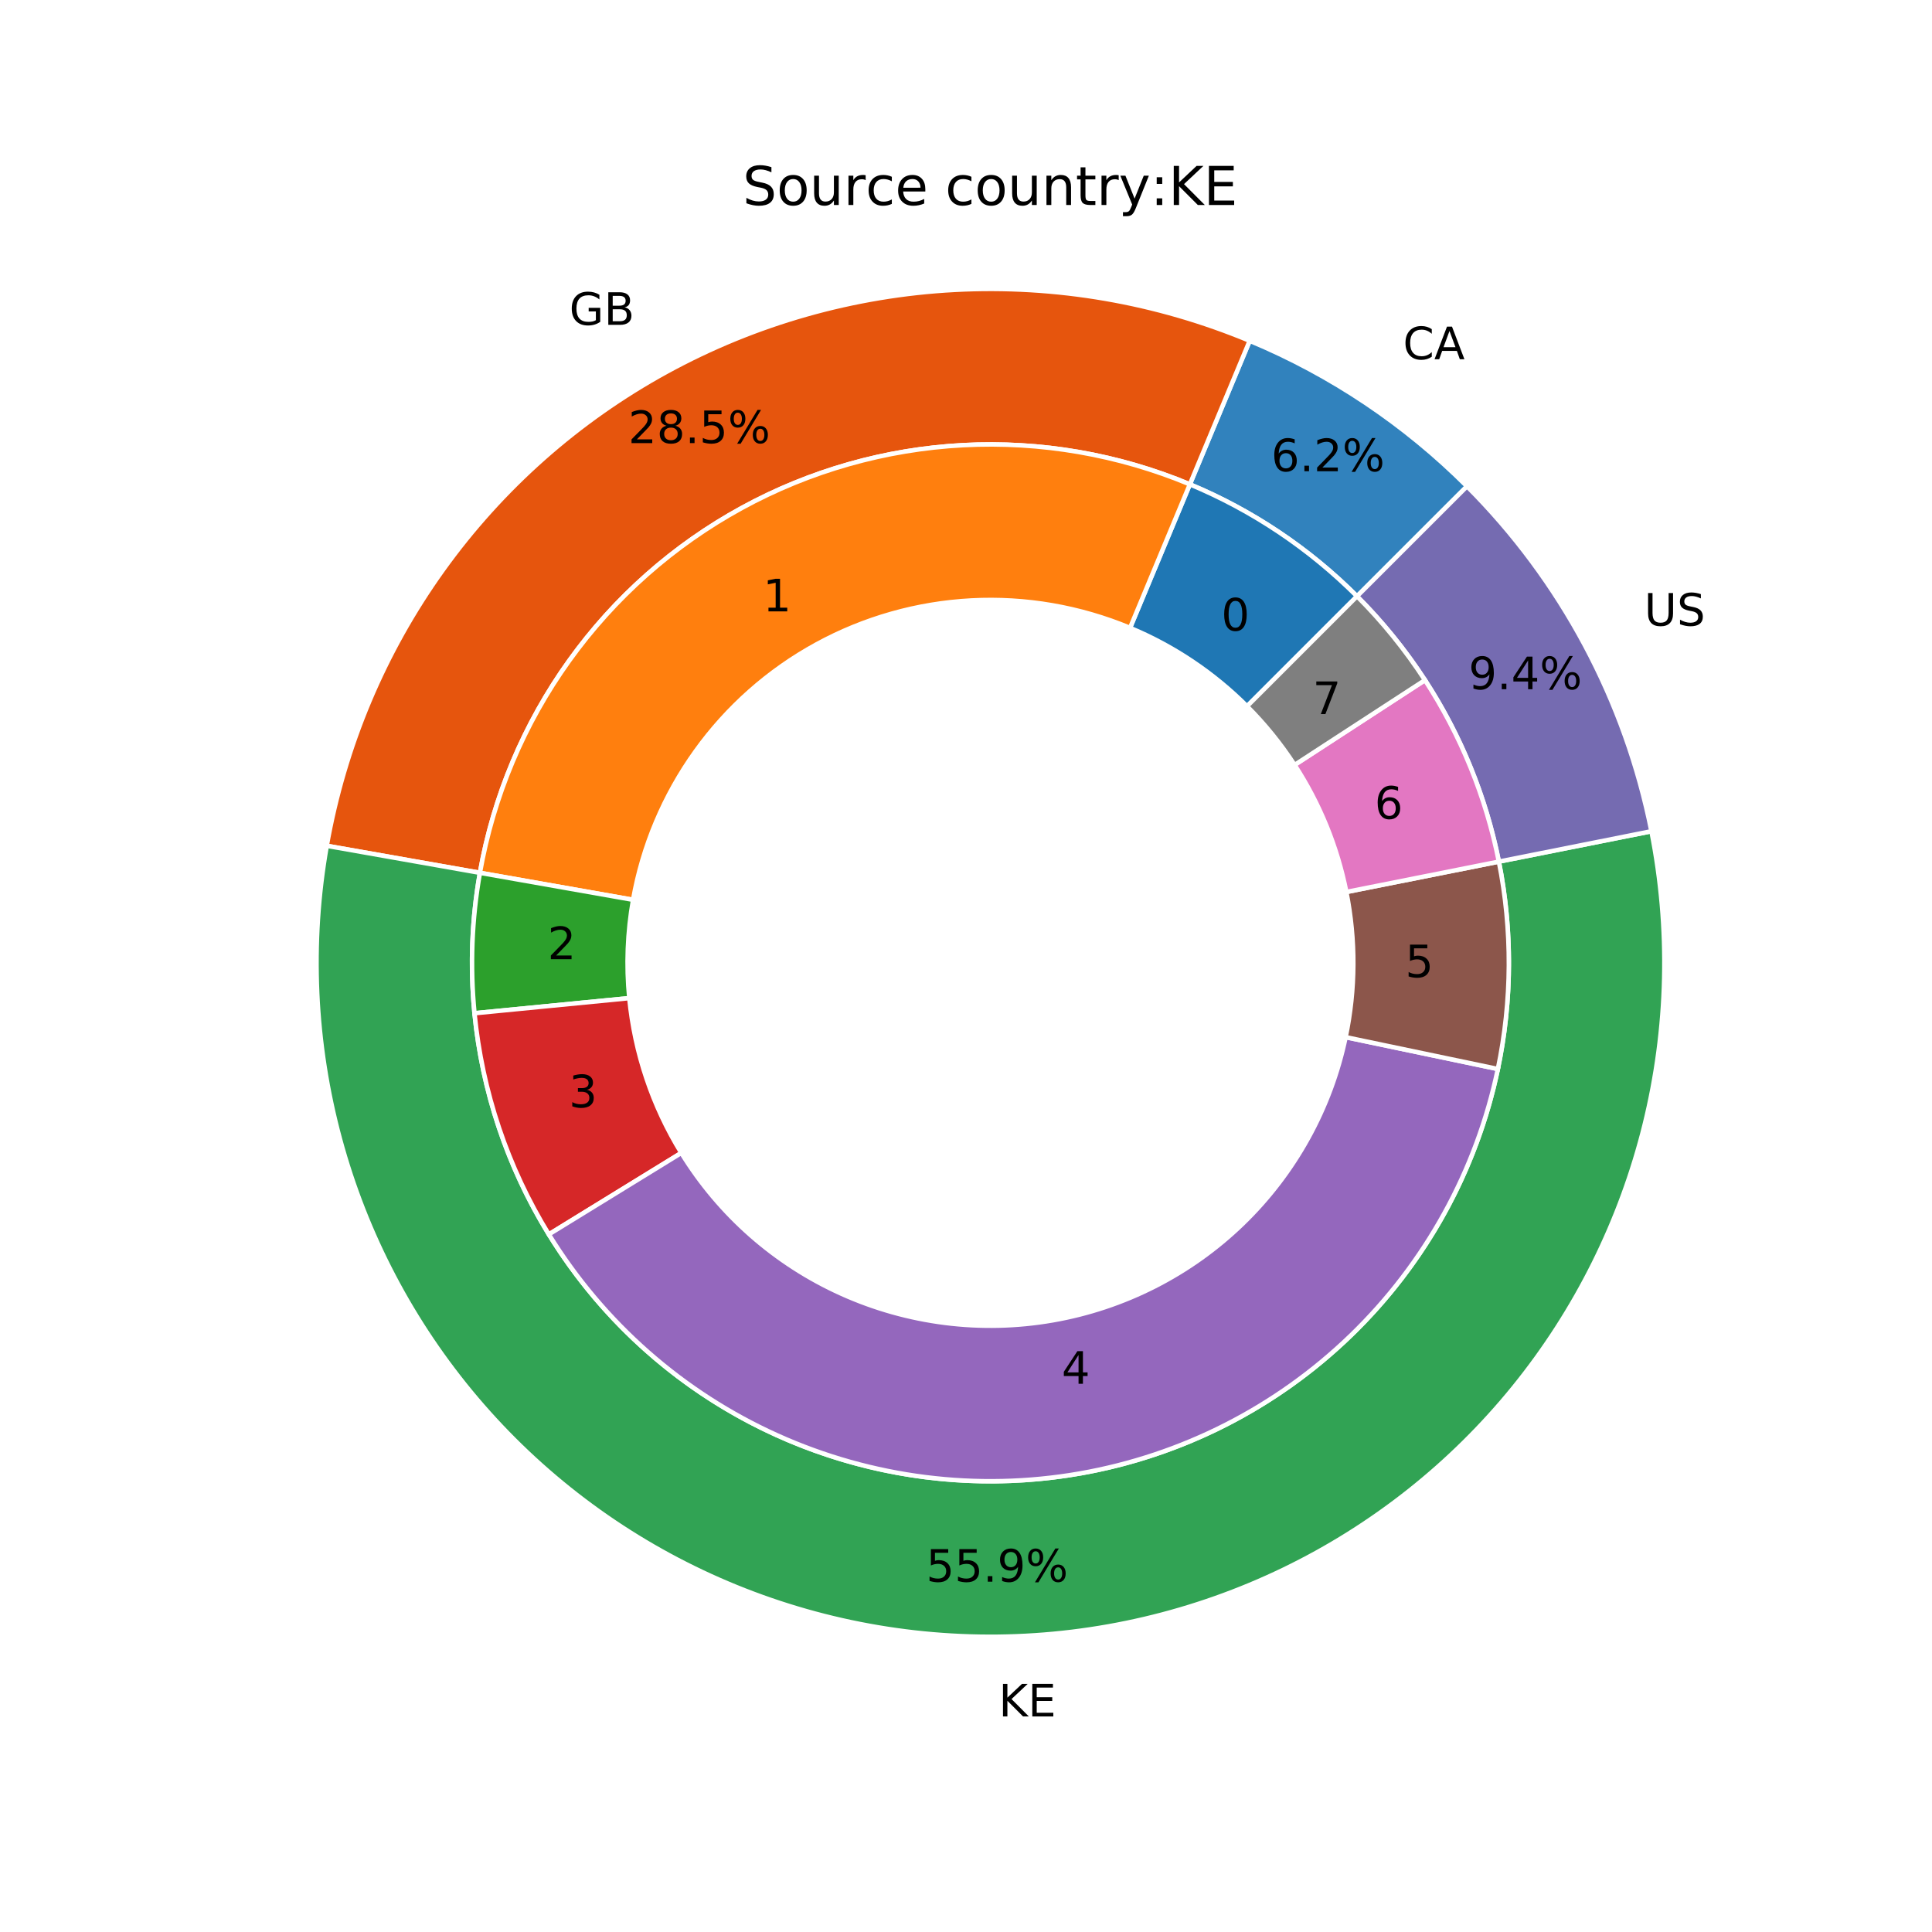
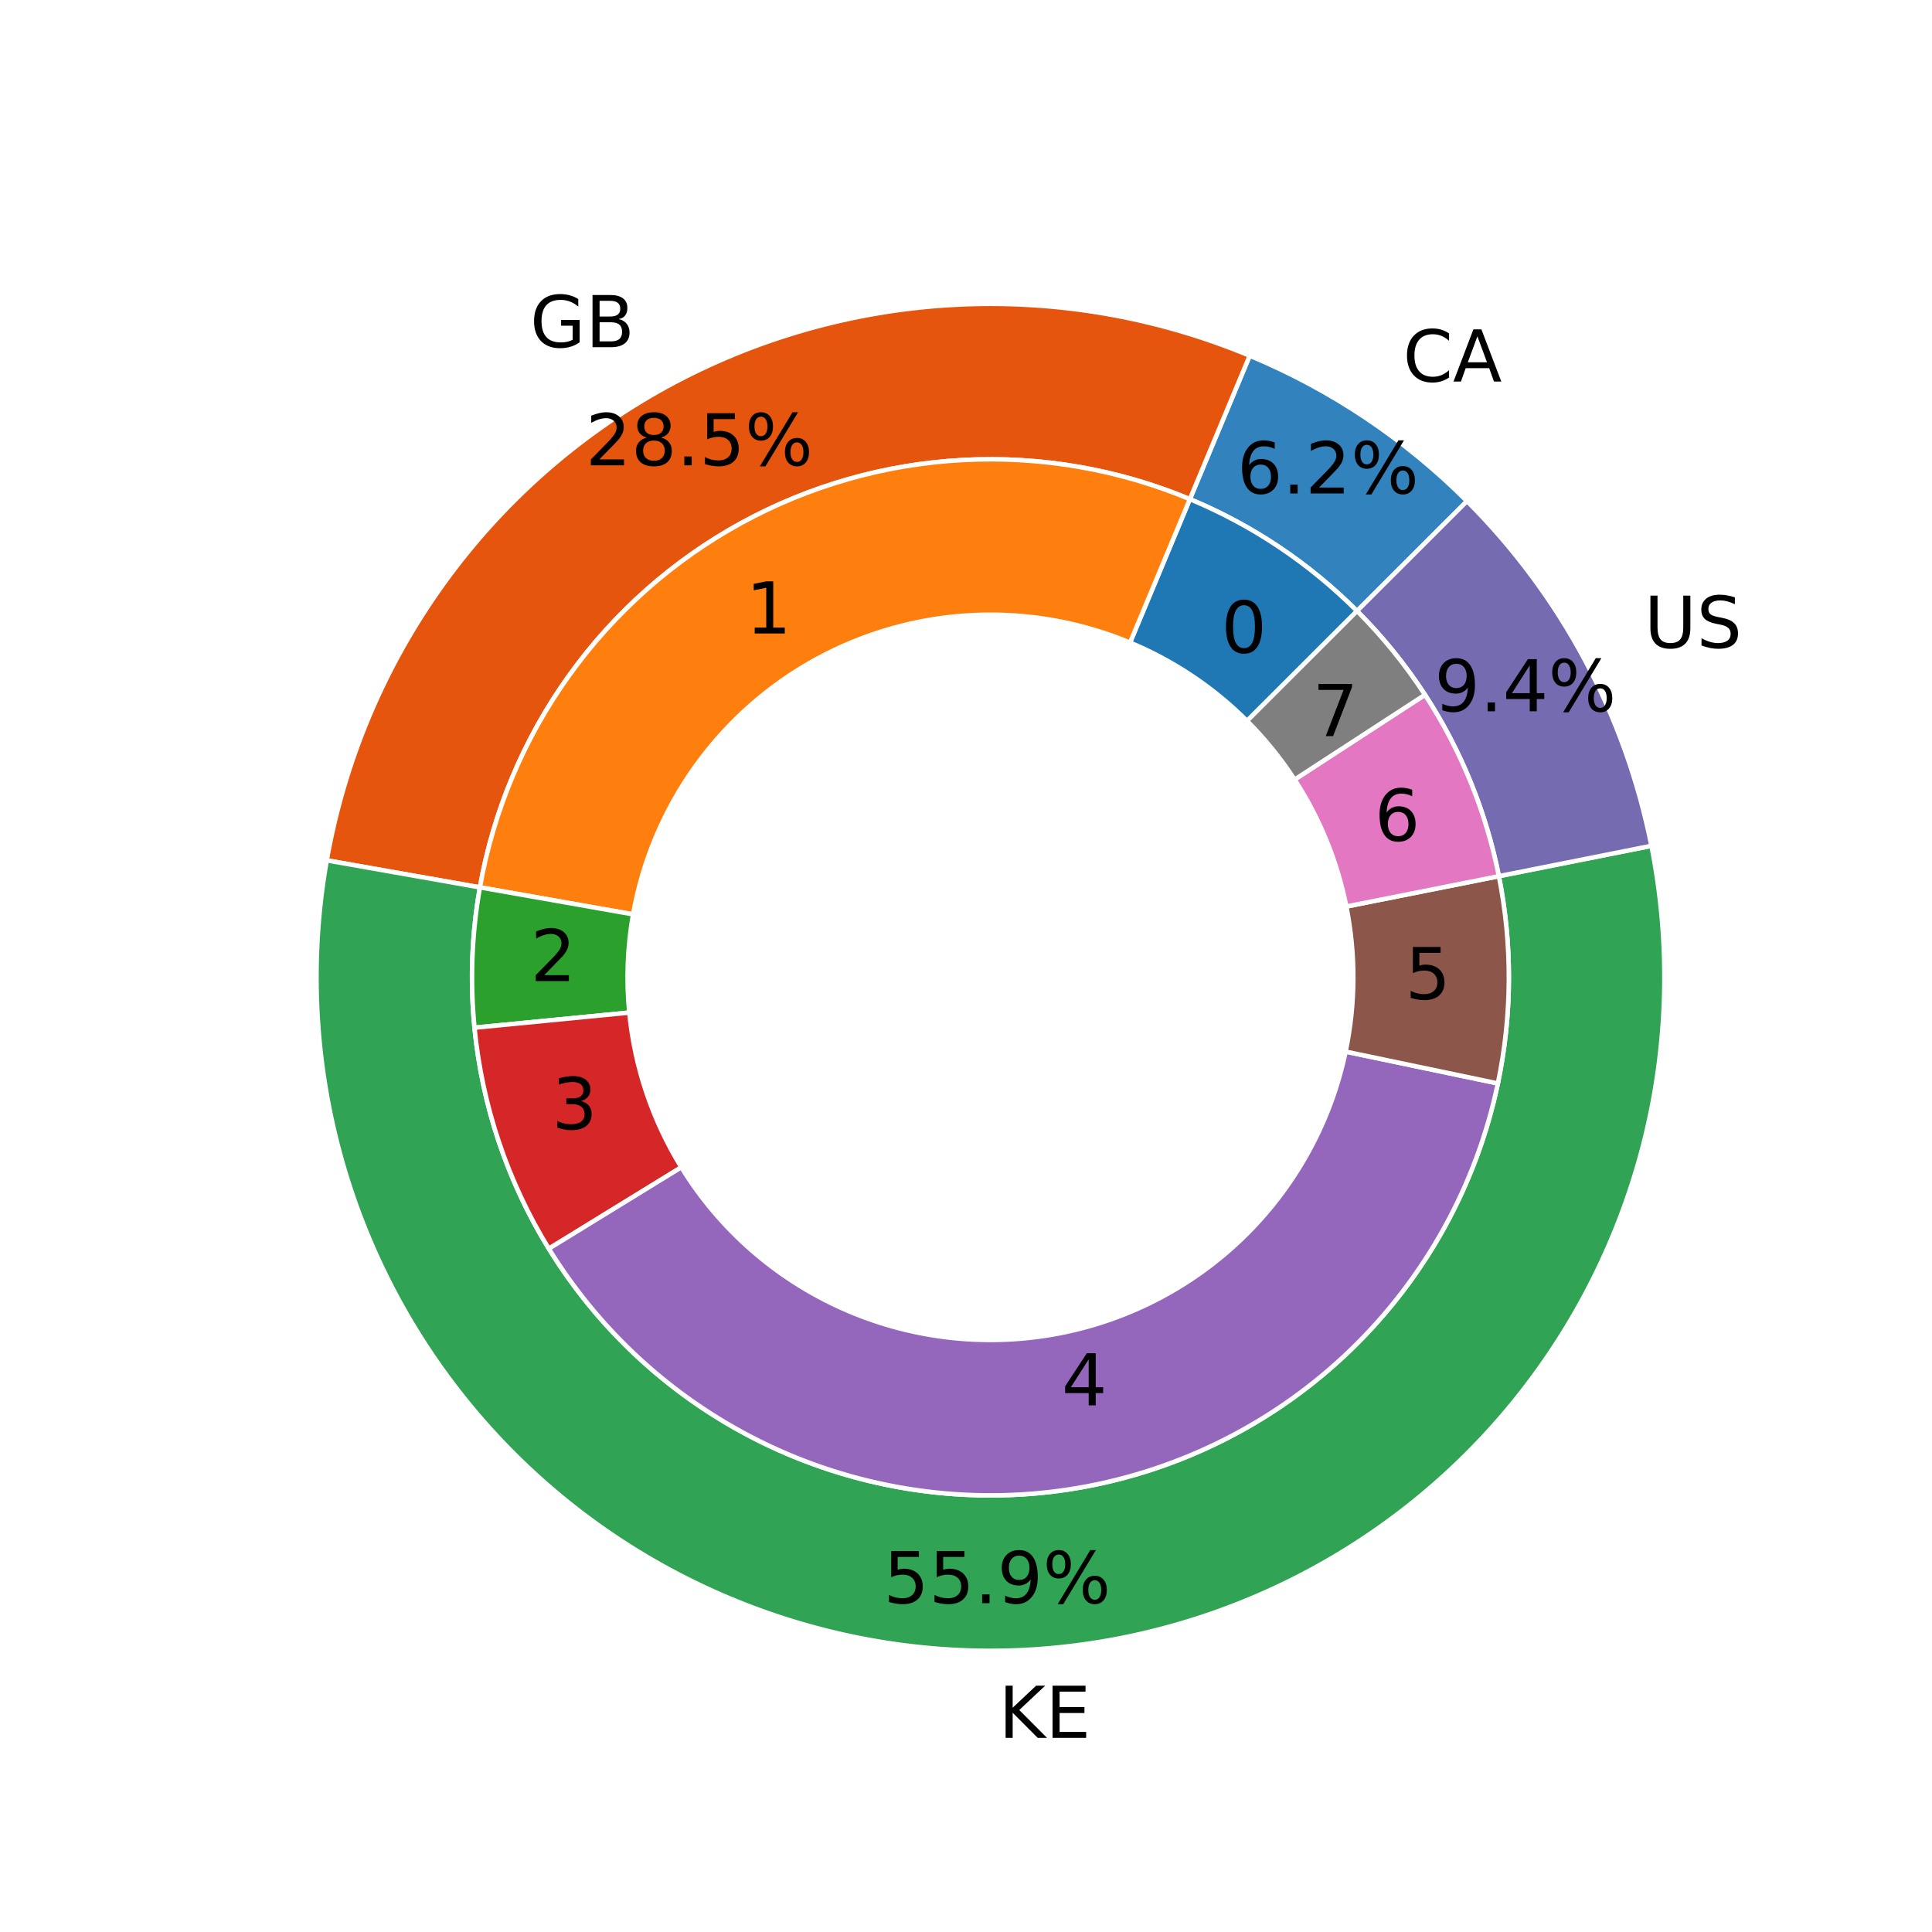
<svg xmlns="http://www.w3.org/2000/svg" xmlns:xlink="http://www.w3.org/1999/xlink" height="432pt" version="1.1" viewBox="0 0 432 432" width="432pt">
  <defs>
    <style type="text/css">
*{stroke-linecap:butt;stroke-linejoin:round;}
  </style>
  </defs>
  <g id="figure_1">
    <g id="patch_1">
      <path d="M 0 432  L 432 432  L 432 0  L 0 0  z " style="fill:#ffffff;" />
    </g>
    <g id="axes_1">
      <g id="patch_2">
-         <path d="M 328.022 108.739  C 321.081 101.798 313.478 95.552 305.323 90.089  C 297.167 84.627 288.497 79.975 279.436 76.199  L 266.058 108.298  C 273.028 111.202 279.697 114.781 285.971 118.983  C 292.245 123.185 298.093 127.99 303.432 133.329  L 328.022 108.739  z " style="fill:#3182bd;stroke:#ffffff;stroke-linejoin:miter;" />
+         <path d="M 328.022 112.05  C 321.081 105.114 313.478 98.872 305.323 93.413  C 297.167 87.954 288.497 83.305 279.436 79.531  L 266.058 111.609  C 273.028 114.512 279.697 118.088 285.971 122.287  C 292.245 126.486 298.093 131.288 303.432 136.623  L 328.022 112.05  z " style="fill:#3182bd;stroke:#ffffff;stroke-linejoin:miter;" />
      </g>
      <g id="patch_3">
-         <path d="M 279.436 76.199  C 258.588 67.51 236.052 63.619 213.498 64.813  C 190.944 66.007 168.944 72.257 149.13 83.099  C 129.317 93.941 112.192 109.099 99.026 127.451  C 85.86 145.802 76.987 166.88 73.064 189.123  L 107.311 195.163  C 110.328 178.053 117.154 161.839 127.282 147.722  C 137.409 133.606 150.582 121.945 165.823 113.606  C 181.064 105.266 197.987 100.458 215.337 99.54  C 232.686 98.621 250.022 101.614 266.058 108.298  L 279.436 76.199  z " style="fill:#e6550d;stroke:#ffffff;stroke-linejoin:miter;" />
+         <path d="M 279.436 79.531  C 258.588 70.849 236.052 66.96 213.498 68.154  C 190.944 69.347 168.944 75.593 149.13 86.427  C 129.317 97.262 112.192 112.41 99.026 130.749  C 85.86 149.088 76.987 170.153 73.064 192.38  L 107.311 198.416  C 110.328 181.318 117.154 165.114 127.282 151.007  C 137.409 136.9 150.582 125.248 165.823 116.913  C 181.064 108.579 197.987 103.775 215.337 102.857  C 232.686 101.939 250.022 104.93 266.058 111.609  L 279.436 79.531  z " style="fill:#e6550d;stroke:#ffffff;stroke-linejoin:miter;" />
      </g>
      <g id="patch_4">
-         <path d="M 73.064 189.123  C 69.218 210.93 70.226 233.32 76.016 254.693  C 81.805 276.067 92.235 295.904 106.562 312.789  C 120.888 329.674 138.762 343.195 158.908 352.388  C 179.053 361.581 200.98 366.221 223.122 365.978  C 245.265 365.735 267.084 360.613 287.023 350.98  C 306.961 341.347 324.534 327.436 338.486 310.24  C 352.438 293.044 362.43 272.983 367.748 251.487  C 373.066 229.991 373.582 207.585 369.258 185.868  L 335.152 192.659  C 338.478 209.364 338.082 226.6 333.991 243.135  C 329.9 259.67 322.214 275.102 311.481 288.33  C 300.749 301.557 287.232 312.258 271.894 319.668  C 256.557 327.078 239.773 331.018 222.74 331.205  C 205.707 331.392 188.841 327.823 173.344 320.751  C 157.848 313.68 144.099 303.279 133.078 290.29  C 122.058 277.302 114.035 262.043 109.581 245.601  C 105.128 229.16 104.352 211.937 107.311 195.163  L 73.064 189.123  z " style="fill:#31a354;stroke:#ffffff;stroke-linejoin:miter;" />
+         <path d="M 73.064 192.38  C 69.218 214.173 70.226 236.547 76.016 257.907  C 81.805 279.266 92.235 299.09 106.562 315.964  C 120.888 332.837 138.762 346.349 158.908 355.536  C 179.053 364.723 200.98 369.36 223.122 369.117  C 245.265 368.874 267.084 363.756 287.023 354.129  C 306.961 344.502 324.534 330.601 338.486 313.416  C 352.438 296.232 362.43 276.184 367.748 254.703  C 373.066 233.221 373.582 210.83 369.258 189.127  L 335.152 195.913  C 338.478 212.608 338.082 229.832 333.991 246.356  C 329.9 262.88 322.214 278.302 311.481 291.521  C 300.749 304.739 287.232 315.433 271.894 322.838  C 256.557 330.243 239.773 334.18 222.74 334.367  C 205.707 334.554 188.841 330.987 173.344 323.92  C 157.848 316.854 144.099 306.46 133.078 293.48  C 122.058 280.5 114.035 265.251 109.581 248.821  C 105.128 232.391 104.352 215.179 107.311 198.416  L 73.064 192.38  z " style="fill:#31a354;stroke:#ffffff;stroke-linejoin:miter;" />
      </g>
      <g id="patch_5">
-         <path d="M 369.258 185.868  C 366.364 171.337 361.344 157.312 354.358 144.246  C 347.373 131.18 338.499 119.216 328.022 108.739  L 303.432 133.329  C 311.491 141.388 318.318 150.591 323.691 160.642  C 329.064 170.693 332.926 181.481 335.152 192.659  L 369.258 185.868  z " style="fill:#756bb1;stroke:#ffffff;stroke-linejoin:miter;" />
+         <path d="M 369.258 189.127  C 366.364 174.606 361.344 160.59 354.358 147.533  C 347.373 134.476 338.499 122.52 328.022 112.05  L 303.432 136.623  C 311.491 144.677 318.318 153.874 323.691 163.918  C 329.064 173.962 332.926 184.743 335.152 195.913  L 369.258 189.127  z " style="fill:#756bb1;stroke:#ffffff;stroke-linejoin:miter;" />
      </g>
      <g id="patch_6">
-         <path d="M 303.432 133.329  C 298.093 127.99 292.245 123.185 285.971 118.983  C 279.697 114.781 273.028 111.202 266.058 108.298  L 252.681 140.397  C 257.56 142.43 262.228 144.935 266.62 147.876  C 271.011 150.818 275.105 154.181 278.842 157.919  L 303.432 133.329  z " style="fill:#1f77b4;stroke:#ffffff;stroke-linejoin:miter;" />
+         <path d="M 303.432 136.623  C 298.093 131.288 292.245 126.486 285.971 122.287  C 279.697 118.088 273.028 114.512 266.058 111.609  L 252.681 143.687  C 257.56 145.719 262.228 148.222 266.62 151.161  C 271.011 154.101 275.105 157.462 278.842 161.197  L 303.432 136.623  z " style="fill:#1f77b4;stroke:#ffffff;stroke-linejoin:miter;" />
      </g>
      <g id="patch_7">
-         <path d="M 266.058 108.298  C 250.022 101.614 232.686 98.621 215.337 99.54  C 197.987 100.458 181.064 105.266 165.823 113.606  C 150.582 121.945 137.409 133.606 127.282 147.722  C 117.154 161.839 110.328 178.053 107.311 195.163  L 141.557 201.202  C 143.67 189.225 148.448 177.875 155.537 167.994  C 162.626 158.112 171.847 149.95 182.516 144.112  C 193.185 138.274 205.031 134.909 217.176 134.266  C 229.32 133.623 241.455 135.718 252.681 140.397  L 266.058 108.298  z " style="fill:#ff7f0e;stroke:#ffffff;stroke-linejoin:miter;" />
+         <path d="M 266.058 111.609  C 250.022 104.93 232.686 101.939 215.337 102.857  C 197.987 103.775 181.064 108.579 165.823 116.913  C 150.582 125.248 137.409 136.9 127.282 151.007  C 117.154 165.114 110.328 181.318 107.311 198.416  L 141.557 204.451  C 143.67 192.483 148.448 181.14 155.537 171.265  C 162.626 161.391 171.847 153.234 182.516 147.4  C 193.185 141.566 205.031 138.203 217.176 137.56  C 229.32 136.917 241.455 139.011 252.681 143.687  L 266.058 111.609  z " style="fill:#ff7f0e;stroke:#ffffff;stroke-linejoin:miter;" />
      </g>
      <g id="patch_8">
-         <path d="M 107.311 195.163  C 106.398 200.338 105.838 205.57 105.635 210.822  C 105.433 216.074 105.587 221.334 106.098 226.564  L 140.709 223.183  C 140.351 219.522 140.243 215.84 140.385 212.164  C 140.527 208.488 140.918 204.825 141.557 201.202  L 107.311 195.163  z " style="fill:#2ca02c;stroke:#ffffff;stroke-linejoin:miter;" />
+         <path d="M 107.311 198.416  C 106.398 203.588 105.838 208.817 105.635 214.065  C 105.433 219.313 105.587 224.569 106.098 229.797  L 140.709 226.418  C 140.351 222.759 140.243 219.08 140.385 215.406  C 140.527 211.732 140.918 208.072 141.557 204.451  L 107.311 198.416  z " style="fill:#2ca02c;stroke:#ffffff;stroke-linejoin:miter;" />
      </g>
      <g id="patch_9">
-         <path d="M 106.098 226.564  C 106.952 235.302 108.795 243.913 111.593 252.235  C 114.39 260.556 118.124 268.532 122.722 276.01  L 152.345 257.796  C 149.127 252.561 146.513 246.977 144.555 241.153  C 142.596 235.328 141.306 229.299 140.709 223.183  L 106.098 226.564  z " style="fill:#d62728;stroke:#ffffff;stroke-linejoin:miter;" />
+         <path d="M 106.098 229.797  C 106.952 238.528 108.795 247.134 111.593 255.45  C 114.39 263.765 118.124 271.736 122.722 279.209  L 152.345 261.007  C 149.127 255.776 146.513 250.196 144.555 244.375  C 142.596 238.554 141.306 232.53 140.709 226.418  L 106.098 229.797  z " style="fill:#d62728;stroke:#ffffff;stroke-linejoin:miter;" />
      </g>
      <g id="patch_10">
-         <path d="M 122.722 276.01  C 134.873 295.772 152.681 311.438 173.83 320.971  C 194.979 330.505 218.511 333.473 241.365 329.491  C 264.219 325.509 285.36 314.756 302.038 298.631  C 318.716 282.507 330.176 261.741 334.927 239.034  L 300.889 231.912  C 297.563 247.807 289.541 262.343 277.866 273.63  C 266.192 284.918 251.393 292.445 235.395 295.232  C 219.398 298.02 202.925 295.942 188.121 289.268  C 173.317 282.595 160.851 271.629 152.345 257.796  L 122.722 276.01  z " style="fill:#9467bd;stroke:#ffffff;stroke-linejoin:miter;" />
+         <path d="M 122.722 279.209  C 134.873 298.958 152.681 314.613 173.83 324.14  C 194.979 333.667 218.511 336.634 241.365 332.654  C 264.219 328.675 285.36 317.929 302.038 301.815  C 318.716 285.701 330.176 264.949 334.927 242.258  L 300.889 235.141  C 297.563 251.025 289.541 265.551 277.866 276.831  C 266.192 288.111 251.393 295.633 235.395 298.418  C 219.398 301.204 202.925 299.128 188.121 292.459  C 173.317 285.79 160.851 274.831 152.345 261.007  L 122.722 279.209  z " style="fill:#9467bd;stroke:#ffffff;stroke-linejoin:miter;" />
      </g>
      <g id="patch_11">
-         <path d="M 334.927 239.034  C 336.522 231.41 337.344 223.646 337.382 215.858  C 337.42 208.069 336.673 200.297 335.152 192.659  L 301.046 199.449  C 302.111 204.796 302.634 210.237 302.607 215.689  C 302.581 221.14 302.005 226.576 300.889 231.912  L 334.927 239.034  z " style="fill:#8c564b;stroke:#ffffff;stroke-linejoin:miter;" />
+         <path d="M 334.927 242.258  C 336.522 234.639 337.344 226.88 337.382 219.097  C 337.42 211.314 336.673 203.547 335.152 195.913  L 301.046 202.7  C 302.111 208.043 302.634 213.48 302.607 218.928  C 302.581 224.376 302.005 229.808 300.889 235.141  L 334.927 242.258  z " style="fill:#8c564b;stroke:#ffffff;stroke-linejoin:miter;" />
      </g>
      <g id="patch_12">
-         <path d="M 335.152 192.659  C 333.716 185.447 331.597 178.389 328.824 171.579  C 326.051 164.769 322.637 158.239 318.627 152.075  L 289.479 171.041  C 292.286 175.355 294.676 179.927 296.617 184.694  C 298.558 189.461 300.041 194.401 301.046 199.449  L 335.152 192.659  z " style="fill:#e377c2;stroke:#ffffff;stroke-linejoin:miter;" />
+         <path d="M 335.152 195.913  C 333.716 188.707 331.597 181.653 328.824 174.848  C 326.051 168.043 322.637 161.516 318.627 155.358  L 289.479 174.311  C 292.286 178.622 294.676 183.19 296.617 187.954  C 298.558 192.718 300.041 197.655 301.046 202.7  L 335.152 195.913  z " style="fill:#e377c2;stroke:#ffffff;stroke-linejoin:miter;" />
      </g>
      <g id="patch_13">
-         <path d="M 318.627 152.075  C 316.429 148.698 314.056 145.436 311.519 142.306  C 308.981 139.175 306.282 136.178 303.432 133.329  L 278.842 157.919  C 280.837 159.913 282.727 162.011 284.503 164.202  C 286.279 166.394 287.94 168.677 289.479 171.041  L 318.627 152.075  z " style="fill:#7f7f7f;stroke:#ffffff;stroke-linejoin:miter;" />
+         <path d="M 318.627 155.358  C 316.429 151.982 314.056 148.723 311.519 145.594  C 308.981 142.466 306.282 139.471 303.432 136.623  L 278.842 161.197  C 280.837 163.19 282.727 165.286 284.503 167.476  C 286.279 169.666 287.94 171.948 289.479 174.311  L 318.627 155.358  z " style="fill:#7f7f7f;stroke:#ffffff;stroke-linejoin:miter;" />
      </g>
      <g id="patch_14">
-         <path clip-path="url(#p5a0aceb108)" d="M 221.466 296.437  C 242.985 296.437 263.626 287.887 278.842 272.671  C 294.059 257.454 302.608 236.814 302.608 215.295  C 302.608 193.775 294.059 173.135 278.842 157.919  C 263.626 142.702 242.985 134.153 221.466 134.153  C 199.947 134.153 179.307 142.702 164.09 157.919  C 148.874 173.135 140.324 193.775 140.324 215.295  C 140.324 236.814 148.874 257.454 164.09 272.671  C 179.307 287.887 199.947 296.437 221.466 296.437  z " style="fill:#ffffff;" />
+         <path clip-path="url(#p94a417900e)" d="M 221.466 299.622  C 242.985 299.622 263.626 291.078 278.842 275.872  C 294.059 260.666 302.608 240.039 302.608 218.534  C 302.608 197.03 294.059 176.403 278.842 161.197  C 263.626 145.991 242.985 137.447 221.466 137.447  C 199.947 137.447 179.307 145.991 164.09 161.197  C 148.874 176.403 140.324 197.03 140.324 218.534  C 140.324 240.039 148.874 260.666 164.09 275.872  C 179.307 291.078 199.947 299.622 221.466 299.622  z " style="fill:#ffffff;" />
      </g>
      <g id="matplotlib.axis_1" />
      <g id="matplotlib.axis_2" />
      <g id="text_1">
        <defs>
          <path d="M 64.406 67.281  L 64.406 56.891  Q 59.422 61.531 53.781 63.812  Q 48.141 66.109 41.797 66.109  Q 29.297 66.109 22.656 58.469  Q 16.016 50.828 16.016 36.375  Q 16.016 21.969 22.656 14.328  Q 29.297 6.688 41.797 6.688  Q 48.141 6.688 53.781 8.984  Q 59.422 11.281 64.406 15.922  L 64.406 5.609  Q 59.234 2.094 53.438 0.328  Q 47.656 -1.422 41.219 -1.422  Q 24.656 -1.422 15.125 8.703  Q 5.609 18.844 5.609 36.375  Q 5.609 53.953 15.125 64.078  Q 24.656 74.219 41.219 74.219  Q 47.75 74.219 53.531 72.484  Q 59.328 70.75 64.406 67.281  z " id="DejaVuSans-43" />
          <path d="M 34.188 63.188  L 20.797 26.906  L 47.609 26.906  z M 28.609 72.906  L 39.797 72.906  L 67.578 0  L 57.328 0  L 50.688 18.703  L 17.828 18.703  L 11.188 0  L 0.781 0  z " id="DejaVuSans-41" />
        </defs>
-         <g transform="translate(313.7082 80.32835)scale(0.1 -0.1)">
+         <g transform="translate(313.7082 85.31591)scale(0.16 -0.16)">
          <use xlink:href="#DejaVuSans-43" />
          <use x="69.824" xlink:href="#DejaVuSans-41" />
        </g>
      </g>
      <g id="text_2">
        <defs>
          <path d="M 33.016 40.375  Q 26.375 40.375 22.484 35.828  Q 18.609 31.297 18.609 23.391  Q 18.609 15.531 22.484 10.953  Q 26.375 6.391 33.016 6.391  Q 39.656 6.391 43.531 10.953  Q 47.406 15.531 47.406 23.391  Q 47.406 31.297 43.531 35.828  Q 39.656 40.375 33.016 40.375  z M 52.594 71.297  L 52.594 62.312  Q 48.875 64.062 45.094 64.984  Q 41.312 65.922 37.594 65.922  Q 27.828 65.922 22.672 59.328  Q 17.531 52.734 16.797 39.406  Q 19.672 43.656 24.016 45.922  Q 28.375 48.188 33.594 48.188  Q 44.578 48.188 50.953 41.516  Q 57.328 34.859 57.328 23.391  Q 57.328 12.156 50.688 5.359  Q 44.047 -1.422 33.016 -1.422  Q 20.359 -1.422 13.672 8.266  Q 6.984 17.969 6.984 36.375  Q 6.984 53.656 15.188 63.938  Q 23.391 74.219 37.203 74.219  Q 40.922 74.219 44.703 73.484  Q 48.484 72.75 52.594 71.297  z " id="DejaVuSans-36" />
          <path d="M 10.688 12.406  L 21 12.406  L 21 0  L 10.688 0  z " id="DejaVuSans-2e" />
          <path d="M 19.188 8.297  L 53.609 8.297  L 53.609 0  L 7.328 0  L 7.328 8.297  Q 12.938 14.109 22.625 23.891  Q 32.328 33.688 34.812 36.531  Q 39.547 41.844 41.422 45.531  Q 43.312 49.219 43.312 52.781  Q 43.312 58.594 39.234 62.25  Q 35.156 65.922 28.609 65.922  Q 23.969 65.922 18.812 64.312  Q 13.672 62.703 7.812 59.422  L 7.812 69.391  Q 13.766 71.781 18.938 73  Q 24.125 74.219 28.422 74.219  Q 39.75 74.219 46.484 68.547  Q 53.219 62.891 53.219 53.422  Q 53.219 48.922 51.531 44.891  Q 49.859 40.875 45.406 35.406  Q 44.188 33.984 37.641 27.219  Q 31.109 20.453 19.188 8.297  z " id="DejaVuSans-32" />
          <path d="M 72.703 32.078  Q 68.453 32.078 66.031 28.469  Q 63.625 24.859 63.625 18.406  Q 63.625 12.062 66.031 8.422  Q 68.453 4.781 72.703 4.781  Q 76.859 4.781 79.266 8.422  Q 81.688 12.062 81.688 18.406  Q 81.688 24.812 79.266 28.438  Q 76.859 32.078 72.703 32.078  z M 72.703 38.281  Q 80.422 38.281 84.953 32.906  Q 89.5 27.547 89.5 18.406  Q 89.5 9.281 84.938 3.922  Q 80.375 -1.422 72.703 -1.422  Q 64.891 -1.422 60.344 3.922  Q 55.812 9.281 55.812 18.406  Q 55.812 27.594 60.375 32.938  Q 64.938 38.281 72.703 38.281  z M 22.312 68.016  Q 18.109 68.016 15.688 64.375  Q 13.281 60.75 13.281 54.391  Q 13.281 47.953 15.672 44.328  Q 18.062 40.719 22.312 40.719  Q 26.562 40.719 28.969 44.328  Q 31.391 47.953 31.391 54.391  Q 31.391 60.688 28.953 64.344  Q 26.516 68.016 22.312 68.016  z M 66.406 74.219  L 74.219 74.219  L 28.609 -1.422  L 20.797 -1.422  z M 22.312 74.219  Q 30.031 74.219 34.609 68.875  Q 39.203 63.531 39.203 54.391  Q 39.203 45.172 34.641 39.844  Q 30.078 34.516 22.312 34.516  Q 14.547 34.516 10.031 39.859  Q 5.516 45.219 5.516 54.391  Q 5.516 63.484 10.047 68.844  Q 14.594 74.219 22.312 74.219  z " id="DejaVuSans-25" />
        </defs>
-         <g transform="translate(284.2346 105.3694)scale(0.1 -0.1)">
+         <g transform="translate(276.6132 110.3402)scale(0.16 -0.16)">
          <use xlink:href="#DejaVuSans-36" />
          <use x="63.623" xlink:href="#DejaVuSans-2e" />
          <use x="95.41" xlink:href="#DejaVuSans-32" />
          <use x="159.033" xlink:href="#DejaVuSans-25" />
        </g>
      </g>
      <g id="text_3">
        <defs>
          <path d="M 59.516 10.406  L 59.516 29.984  L 43.406 29.984  L 43.406 38.094  L 69.281 38.094  L 69.281 6.781  Q 63.578 2.734 56.688 0.656  Q 49.812 -1.422 42 -1.422  Q 24.906 -1.422 15.25 8.562  Q 5.609 18.562 5.609 36.375  Q 5.609 54.25 15.25 64.234  Q 24.906 74.219 42 74.219  Q 49.125 74.219 55.547 72.453  Q 61.969 70.703 67.391 67.281  L 67.391 56.781  Q 61.922 61.422 55.766 63.766  Q 49.609 66.109 42.828 66.109  Q 29.438 66.109 22.719 58.641  Q 16.016 51.172 16.016 36.375  Q 16.016 21.625 22.719 14.156  Q 29.438 6.688 42.828 6.688  Q 48.047 6.688 52.141 7.594  Q 56.25 8.5 59.516 10.406  z " id="DejaVuSans-47" />
          <path d="M 19.672 34.812  L 19.672 8.109  L 35.5 8.109  Q 43.453 8.109 47.281 11.406  Q 51.125 14.703 51.125 21.484  Q 51.125 28.328 47.281 31.562  Q 43.453 34.812 35.5 34.812  z M 19.672 64.797  L 19.672 42.828  L 34.281 42.828  Q 41.5 42.828 45.031 45.531  Q 48.578 48.25 48.578 53.812  Q 48.578 59.328 45.031 62.062  Q 41.5 64.797 34.281 64.797  z M 9.812 72.906  L 35.016 72.906  Q 46.297 72.906 52.391 68.219  Q 58.5 63.531 58.5 54.891  Q 58.5 48.188 55.375 44.234  Q 52.25 40.281 46.188 39.312  Q 53.469 37.75 57.5 32.781  Q 61.531 27.828 61.531 20.406  Q 61.531 10.641 54.891 5.312  Q 48.25 0 35.984 0  L 9.812 0  z " id="DejaVuSans-42" />
        </defs>
-         <g transform="translate(127.2875 72.63868)scale(0.1 -0.1)">
+         <g transform="translate(118.5218 77.63139)scale(0.16 -0.16)">
          <use xlink:href="#DejaVuSans-47" />
          <use x="77.49" xlink:href="#DejaVuSans-42" />
        </g>
      </g>
      <g id="text_4">
        <defs>
          <path d="M 31.781 34.625  Q 24.75 34.625 20.719 30.859  Q 16.703 27.094 16.703 20.516  Q 16.703 13.922 20.719 10.156  Q 24.75 6.391 31.781 6.391  Q 38.812 6.391 42.859 10.172  Q 46.922 13.969 46.922 20.516  Q 46.922 27.094 42.891 30.859  Q 38.875 34.625 31.781 34.625  z M 21.922 38.812  Q 15.578 40.375 12.031 44.719  Q 8.5 49.078 8.5 55.328  Q 8.5 64.062 14.719 69.141  Q 20.953 74.219 31.781 74.219  Q 42.672 74.219 48.875 69.141  Q 55.078 64.062 55.078 55.328  Q 55.078 49.078 51.531 44.719  Q 48 40.375 41.703 38.812  Q 48.828 37.156 52.797 32.312  Q 56.781 27.484 56.781 20.516  Q 56.781 9.906 50.312 4.234  Q 43.844 -1.422 31.781 -1.422  Q 19.734 -1.422 13.25 4.234  Q 6.781 9.906 6.781 20.516  Q 6.781 27.484 10.781 32.312  Q 14.797 37.156 21.922 38.812  z M 18.312 54.391  Q 18.312 48.734 21.844 45.562  Q 25.391 42.391 31.781 42.391  Q 38.141 42.391 41.719 45.562  Q 45.312 48.734 45.312 54.391  Q 45.312 60.062 41.719 63.234  Q 38.141 66.406 31.781 66.406  Q 25.391 66.406 21.844 63.234  Q 18.312 60.062 18.312 54.391  z " id="DejaVuSans-38" />
          <path d="M 10.797 72.906  L 49.516 72.906  L 49.516 64.594  L 19.828 64.594  L 19.828 46.734  Q 21.969 47.469 24.109 47.828  Q 26.266 48.188 28.422 48.188  Q 40.625 48.188 47.75 41.5  Q 54.891 34.812 54.891 23.391  Q 54.891 11.625 47.562 5.094  Q 40.234 -1.422 26.906 -1.422  Q 22.312 -1.422 17.547 -0.641  Q 12.797 0.141 7.719 1.703  L 7.719 11.625  Q 12.109 9.234 16.797 8.062  Q 21.484 6.891 26.703 6.891  Q 35.156 6.891 40.078 11.328  Q 45.016 15.766 45.016 23.391  Q 45.016 31 40.078 35.438  Q 35.156 39.891 26.703 39.891  Q 22.75 39.891 18.812 39.016  Q 14.891 38.141 10.797 36.281  z " id="DejaVuSans-35" />
        </defs>
-         <g transform="translate(140.4804 99.07783)scale(0.1 -0.1)">
+         <g transform="translate(130.9503 104.0528)scale(0.16 -0.16)">
          <use xlink:href="#DejaVuSans-32" />
          <use x="63.623" xlink:href="#DejaVuSans-38" />
          <use x="127.246" xlink:href="#DejaVuSans-2e" />
          <use x="159.033" xlink:href="#DejaVuSans-35" />
          <use x="222.656" xlink:href="#DejaVuSans-25" />
        </g>
      </g>
      <g id="text_5">
        <defs>
          <path d="M 9.812 72.906  L 19.672 72.906  L 19.672 42.094  L 52.391 72.906  L 65.094 72.906  L 28.906 38.922  L 67.672 0  L 54.688 0  L 19.672 35.109  L 19.672 0  L 9.812 0  z " id="DejaVuSans-4b" />
          <path d="M 9.812 72.906  L 55.906 72.906  L 55.906 64.594  L 19.672 64.594  L 19.672 43.016  L 54.391 43.016  L 54.391 34.719  L 19.672 34.719  L 19.672 8.297  L 56.781 8.297  L 56.781 0  L 9.812 0  z " id="DejaVuSans-45" />
        </defs>
-         <g transform="translate(223.288 383.8056)scale(0.1 -0.1)">
+         <g transform="translate(223.288 388.5901)scale(0.16 -0.16)">
          <use xlink:href="#DejaVuSans-4b" />
          <use x="65.576" xlink:href="#DejaVuSans-45" />
        </g>
      </g>
      <g id="text_6">
        <defs>
          <path d="M 10.984 1.516  L 10.984 10.5  Q 14.703 8.734 18.5 7.812  Q 22.312 6.891 25.984 6.891  Q 35.75 6.891 40.891 13.453  Q 46.047 20.016 46.781 33.406  Q 43.953 29.203 39.594 26.953  Q 35.25 24.703 29.984 24.703  Q 19.047 24.703 12.672 31.312  Q 6.297 37.938 6.297 49.422  Q 6.297 60.641 12.938 67.422  Q 19.578 74.219 30.609 74.219  Q 43.266 74.219 49.922 64.516  Q 56.594 54.828 56.594 36.375  Q 56.594 19.141 48.406 8.859  Q 40.234 -1.422 26.422 -1.422  Q 22.703 -1.422 18.891 -0.688  Q 15.094 0.047 10.984 1.516  z M 30.609 32.422  Q 37.25 32.422 41.125 36.953  Q 45.016 41.5 45.016 49.422  Q 45.016 57.281 41.125 61.844  Q 37.25 66.406 30.609 66.406  Q 23.969 66.406 20.094 61.844  Q 16.219 57.281 16.219 49.422  Q 16.219 41.5 20.094 36.953  Q 23.969 32.422 30.609 32.422  z " id="DejaVuSans-39" />
        </defs>
-         <g transform="translate(207.0732 353.669)scale(0.1 -0.1)">
+         <g transform="translate(197.543 358.4736)scale(0.16 -0.16)">
          <use xlink:href="#DejaVuSans-35" />
          <use x="63.623" xlink:href="#DejaVuSans-35" />
          <use x="127.246" xlink:href="#DejaVuSans-2e" />
          <use x="159.033" xlink:href="#DejaVuSans-39" />
          <use x="222.656" xlink:href="#DejaVuSans-25" />
        </g>
      </g>
      <g id="text_7">
        <defs>
          <path d="M 8.688 72.906  L 18.609 72.906  L 18.609 28.609  Q 18.609 16.891 22.844 11.734  Q 27.094 6.594 36.625 6.594  Q 46.094 6.594 50.344 11.734  Q 54.594 16.891 54.594 28.609  L 54.594 72.906  L 64.5 72.906  L 64.5 27.391  Q 64.5 13.141 57.438 5.859  Q 50.391 -1.422 36.625 -1.422  Q 22.797 -1.422 15.734 5.859  Q 8.688 13.141 8.688 27.391  z " id="DejaVuSans-55" />
          <path d="M 53.516 70.516  L 53.516 60.891  Q 47.906 63.578 42.922 64.891  Q 37.938 66.219 33.297 66.219  Q 25.25 66.219 20.875 63.094  Q 16.5 59.969 16.5 54.203  Q 16.5 49.359 19.406 46.891  Q 22.312 44.438 30.422 42.922  L 36.375 41.703  Q 47.406 39.594 52.656 34.297  Q 57.906 29 57.906 20.125  Q 57.906 9.516 50.797 4.047  Q 43.703 -1.422 29.984 -1.422  Q 24.812 -1.422 18.969 -0.25  Q 13.141 0.922 6.891 3.219  L 6.891 13.375  Q 12.891 10.016 18.656 8.297  Q 24.422 6.594 29.984 6.594  Q 38.422 6.594 43.016 9.906  Q 47.609 13.234 47.609 19.391  Q 47.609 24.75 44.312 27.781  Q 41.016 30.812 33.5 32.328  L 27.484 33.5  Q 16.453 35.688 11.516 40.375  Q 6.594 45.062 6.594 53.422  Q 6.594 63.094 13.406 68.656  Q 20.219 74.219 32.172 74.219  Q 37.312 74.219 42.625 73.281  Q 47.953 72.359 53.516 70.516  z " id="DejaVuSans-53" />
        </defs>
-         <g transform="translate(367.6476 139.9005)scale(0.1 -0.1)">
+         <g transform="translate(367.6476 144.8482)scale(0.16 -0.16)">
          <use xlink:href="#DejaVuSans-55" />
          <use x="73.193" xlink:href="#DejaVuSans-53" />
        </g>
      </g>
      <g id="text_8">
        <defs>
          <path d="M 37.797 64.312  L 12.891 25.391  L 37.797 25.391  z M 35.203 72.906  L 47.609 72.906  L 47.609 25.391  L 58.016 25.391  L 58.016 17.188  L 47.609 17.188  L 47.609 0  L 37.797 0  L 37.797 17.188  L 4.891 17.188  L 4.891 26.703  z " id="DejaVuSans-34" />
        </defs>
-         <g transform="translate(328.3668 154.1103)scale(0.1 -0.1)">
+         <g transform="translate(320.7454 159.0484)scale(0.16 -0.16)">
          <use xlink:href="#DejaVuSans-39" />
          <use x="63.623" xlink:href="#DejaVuSans-2e" />
          <use x="95.41" xlink:href="#DejaVuSans-34" />
          <use x="159.033" xlink:href="#DejaVuSans-25" />
        </g>
      </g>
      <g id="text_9">
        <defs>
          <path d="M 31.781 66.406  Q 24.172 66.406 20.328 58.906  Q 16.5 51.422 16.5 36.375  Q 16.5 21.391 20.328 13.891  Q 24.172 6.391 31.781 6.391  Q 39.453 6.391 43.281 13.891  Q 47.125 21.391 47.125 36.375  Q 47.125 51.422 43.281 58.906  Q 39.453 66.406 31.781 66.406  z M 31.781 74.219  Q 44.047 74.219 50.516 64.516  Q 56.984 54.828 56.984 36.375  Q 56.984 17.969 50.516 8.266  Q 44.047 -1.422 31.781 -1.422  Q 19.531 -1.422 13.062 8.266  Q 6.594 17.969 6.594 36.375  Q 6.594 54.828 13.062 64.516  Q 19.531 74.219 31.781 74.219  z " id="DejaVuSans-30" />
        </defs>
-         <g transform="translate(273.0702 141.0047)scale(0.1 -0.1)">
+         <g transform="translate(273.0702 145.9516)scale(0.16 -0.16)">
          <use xlink:href="#DejaVuSans-30" />
        </g>
      </g>
      <g id="text_10">
        <defs>
          <path d="M 12.406 8.297  L 28.516 8.297  L 28.516 63.922  L 10.984 60.406  L 10.984 69.391  L 28.422 72.906  L 38.281 72.906  L 38.281 8.297  L 54.391 8.297  L 54.391 0  L 12.406 0  z " id="DejaVuSans-31" />
        </defs>
-         <g transform="translate(170.5894 136.7028)scale(0.1 -0.1)">
+         <g transform="translate(166.7719 141.6526)scale(0.16 -0.16)">
          <use xlink:href="#DejaVuSans-31" />
        </g>
      </g>
      <g id="text_11">
-         <g transform="translate(122.4391 214.476)scale(0.1 -0.1)">
+         <g transform="translate(118.6216 219.3738)scale(0.16 -0.16)">
          <use xlink:href="#DejaVuSans-32" />
        </g>
      </g>
      <g id="text_12">
        <defs>
          <path d="M 40.578 39.312  Q 47.656 37.797 51.625 33  Q 55.609 28.219 55.609 21.188  Q 55.609 10.406 48.188 4.484  Q 40.766 -1.422 27.094 -1.422  Q 22.516 -1.422 17.656 -0.516  Q 12.797 0.391 7.625 2.203  L 7.625 11.719  Q 11.719 9.328 16.594 8.109  Q 21.484 6.891 26.812 6.891  Q 36.078 6.891 40.938 10.547  Q 45.797 14.203 45.797 21.188  Q 45.797 27.641 41.281 31.266  Q 36.766 34.906 28.719 34.906  L 20.219 34.906  L 20.219 43.016  L 29.109 43.016  Q 36.375 43.016 40.234 45.922  Q 44.094 48.828 44.094 54.297  Q 44.094 59.906 40.109 62.906  Q 36.141 65.922 28.719 65.922  Q 24.656 65.922 20.016 65.031  Q 15.375 64.156 9.812 62.312  L 9.812 71.094  Q 15.438 72.656 20.344 73.438  Q 25.25 74.219 29.594 74.219  Q 40.828 74.219 47.359 69.109  Q 53.906 64.016 53.906 55.328  Q 53.906 49.266 50.438 45.094  Q 46.969 40.922 40.578 39.312  z " id="DejaVuSans-33" />
        </defs>
-         <g transform="translate(127.2048 247.6059)scale(0.1 -0.1)">
+         <g transform="translate(123.3873 252.4815)scale(0.16 -0.16)">
          <use xlink:href="#DejaVuSans-33" />
        </g>
      </g>
      <g id="text_13">
-         <g transform="translate(237.3852 309.4112)scale(0.1 -0.1)">
+         <g transform="translate(237.3852 314.2455)scale(0.16 -0.16)">
          <use xlink:href="#DejaVuSans-34" />
        </g>
      </g>
      <g id="text_14">
-         <g transform="translate(314.199 218.5043)scale(0.1 -0.1)">
+         <g transform="translate(314.199 223.3994)scale(0.16 -0.16)">
          <use xlink:href="#DejaVuSans-35" />
        </g>
      </g>
      <g id="text_15">
-         <g transform="translate(307.3528 183.0815)scale(0.1 -0.1)">
+         <g transform="translate(307.3528 188.0003)scale(0.16 -0.16)">
          <use xlink:href="#DejaVuSans-36" />
        </g>
      </g>
      <g id="text_16">
        <defs>
          <path d="M 8.203 72.906  L 55.078 72.906  L 55.078 68.703  L 28.609 0  L 18.312 0  L 43.219 64.594  L 8.203 64.594  z " id="DejaVuSans-37" />
        </defs>
-         <g transform="translate(293.5082 159.6628)scale(0.1 -0.1)">
+         <g transform="translate(293.5082 164.5973)scale(0.16 -0.16)">
          <use xlink:href="#DejaVuSans-37" />
-         </g>
-       </g>
-       <g id="text_17">
-         <defs>
-           <path d="M 30.609 48.391  Q 23.391 48.391 19.188 42.75  Q 14.984 37.109 14.984 27.297  Q 14.984 17.484 19.156 11.844  Q 23.344 6.203 30.609 6.203  Q 37.797 6.203 41.984 11.859  Q 46.188 17.531 46.188 27.297  Q 46.188 37.016 41.984 42.703  Q 37.797 48.391 30.609 48.391  z M 30.609 56  Q 42.328 56 49.016 48.375  Q 55.719 40.766 55.719 27.297  Q 55.719 13.875 49.016 6.219  Q 42.328 -1.422 30.609 -1.422  Q 18.844 -1.422 12.172 6.219  Q 5.516 13.875 5.516 27.297  Q 5.516 40.766 12.172 48.375  Q 18.844 56 30.609 56  z " id="DejaVuSans-6f" />
-           <path d="M 8.5 21.578  L 8.5 54.688  L 17.484 54.688  L 17.484 21.922  Q 17.484 14.156 20.5 10.266  Q 23.531 6.391 29.594 6.391  Q 36.859 6.391 41.078 11.031  Q 45.312 15.672 45.312 23.688  L 45.312 54.688  L 54.297 54.688  L 54.297 0  L 45.312 0  L 45.312 8.406  Q 42.047 3.422 37.719 1  Q 33.406 -1.422 27.688 -1.422  Q 18.266 -1.422 13.375 4.438  Q 8.5 10.297 8.5 21.578  z M 31.109 56  z " id="DejaVuSans-75" />
-           <path d="M 41.109 46.297  Q 39.594 47.172 37.812 47.578  Q 36.031 48 33.891 48  Q 26.266 48 22.188 43.047  Q 18.109 38.094 18.109 28.812  L 18.109 0  L 9.078 0  L 9.078 54.688  L 18.109 54.688  L 18.109 46.188  Q 20.953 51.172 25.484 53.578  Q 30.031 56 36.531 56  Q 37.453 56 38.578 55.875  Q 39.703 55.766 41.062 55.516  z " id="DejaVuSans-72" />
-           <path d="M 48.781 52.594  L 48.781 44.188  Q 44.969 46.297 41.141 47.344  Q 37.312 48.391 33.406 48.391  Q 24.656 48.391 19.812 42.844  Q 14.984 37.312 14.984 27.297  Q 14.984 17.281 19.812 11.734  Q 24.656 6.203 33.406 6.203  Q 37.312 6.203 41.141 7.25  Q 44.969 8.297 48.781 10.406  L 48.781 2.094  Q 45.016 0.344 40.984 -0.531  Q 36.969 -1.422 32.422 -1.422  Q 20.062 -1.422 12.781 6.344  Q 5.516 14.109 5.516 27.297  Q 5.516 40.672 12.859 48.328  Q 20.219 56 33.016 56  Q 37.156 56 41.109 55.141  Q 45.062 54.297 48.781 52.594  z " id="DejaVuSans-63" />
-           <path d="M 56.203 29.594  L 56.203 25.203  L 14.891 25.203  Q 15.484 15.922 20.484 11.062  Q 25.484 6.203 34.422 6.203  Q 39.594 6.203 44.453 7.469  Q 49.312 8.734 54.109 11.281  L 54.109 2.781  Q 49.266 0.734 44.188 -0.344  Q 39.109 -1.422 33.891 -1.422  Q 20.797 -1.422 13.156 6.188  Q 5.516 13.812 5.516 26.812  Q 5.516 40.234 12.766 48.109  Q 20.016 56 32.328 56  Q 43.359 56 49.781 48.891  Q 56.203 41.797 56.203 29.594  z M 47.219 32.234  Q 47.125 39.594 43.094 43.984  Q 39.062 48.391 32.422 48.391  Q 24.906 48.391 20.391 44.141  Q 15.875 39.891 15.188 32.172  z " id="DejaVuSans-65" />
-           <path id="DejaVuSans-20" />
-           <path d="M 54.891 33.016  L 54.891 0  L 45.906 0  L 45.906 32.719  Q 45.906 40.484 42.875 44.328  Q 39.844 48.188 33.797 48.188  Q 26.516 48.188 22.312 43.547  Q 18.109 38.922 18.109 30.906  L 18.109 0  L 9.078 0  L 9.078 54.688  L 18.109 54.688  L 18.109 46.188  Q 21.344 51.125 25.703 53.562  Q 30.078 56 35.797 56  Q 45.219 56 50.047 50.172  Q 54.891 44.344 54.891 33.016  z " id="DejaVuSans-6e" />
-           <path d="M 18.312 70.219  L 18.312 54.688  L 36.812 54.688  L 36.812 47.703  L 18.312 47.703  L 18.312 18.016  Q 18.312 11.328 20.141 9.422  Q 21.969 7.516 27.594 7.516  L 36.812 7.516  L 36.812 0  L 27.594 0  Q 17.188 0 13.234 3.875  Q 9.281 7.766 9.281 18.016  L 9.281 47.703  L 2.688 47.703  L 2.688 54.688  L 9.281 54.688  L 9.281 70.219  z " id="DejaVuSans-74" />
-           <path d="M 32.172 -5.078  Q 28.375 -14.844 24.75 -17.812  Q 21.141 -20.797 15.094 -20.797  L 7.906 -20.797  L 7.906 -13.281  L 13.188 -13.281  Q 16.891 -13.281 18.938 -11.516  Q 21 -9.766 23.484 -3.219  L 25.094 0.875  L 2.984 54.688  L 12.5 54.688  L 29.594 11.922  L 46.688 54.688  L 56.203 54.688  z " id="DejaVuSans-79" />
-           <path d="M 11.719 12.406  L 22.016 12.406  L 22.016 0  L 11.719 0  z M 11.719 51.703  L 22.016 51.703  L 22.016 39.312  L 11.719 39.312  z " id="DejaVuSans-3a" />
-         </defs>
-         <g transform="translate(166.0687 45.84)scale(0.12 -0.12)">
-           <use xlink:href="#DejaVuSans-53" />
-           <use x="63.477" xlink:href="#DejaVuSans-6f" />
-           <use x="124.658" xlink:href="#DejaVuSans-75" />
-           <use x="188.037" xlink:href="#DejaVuSans-72" />
-           <use x="229.119" xlink:href="#DejaVuSans-63" />
-           <use x="284.1" xlink:href="#DejaVuSans-65" />
-           <use x="345.623" xlink:href="#DejaVuSans-20" />
-           <use x="377.41" xlink:href="#DejaVuSans-63" />
-           <use x="432.391" xlink:href="#DejaVuSans-6f" />
-           <use x="493.572" xlink:href="#DejaVuSans-75" />
-           <use x="556.951" xlink:href="#DejaVuSans-6e" />
-           <use x="620.33" xlink:href="#DejaVuSans-74" />
-           <use x="659.539" xlink:href="#DejaVuSans-72" />
-           <use x="700.652" xlink:href="#DejaVuSans-79" />
-           <use x="759.723" xlink:href="#DejaVuSans-3a" />
-           <use x="793.414" xlink:href="#DejaVuSans-4b" />
-           <use x="858.99" xlink:href="#DejaVuSans-45" />
        </g>
      </g>
    </g>
  </g>
  <defs>
-     <clipPath id="p5a0aceb108">
-       <rect height="326.16" width="334.8" x="54" y="51.84" />
+     <clipPath id="p94a417900e">
+       <rect height="332.64" width="334.8" x="54" y="51.84" />
    </clipPath>
  </defs>
</svg>
